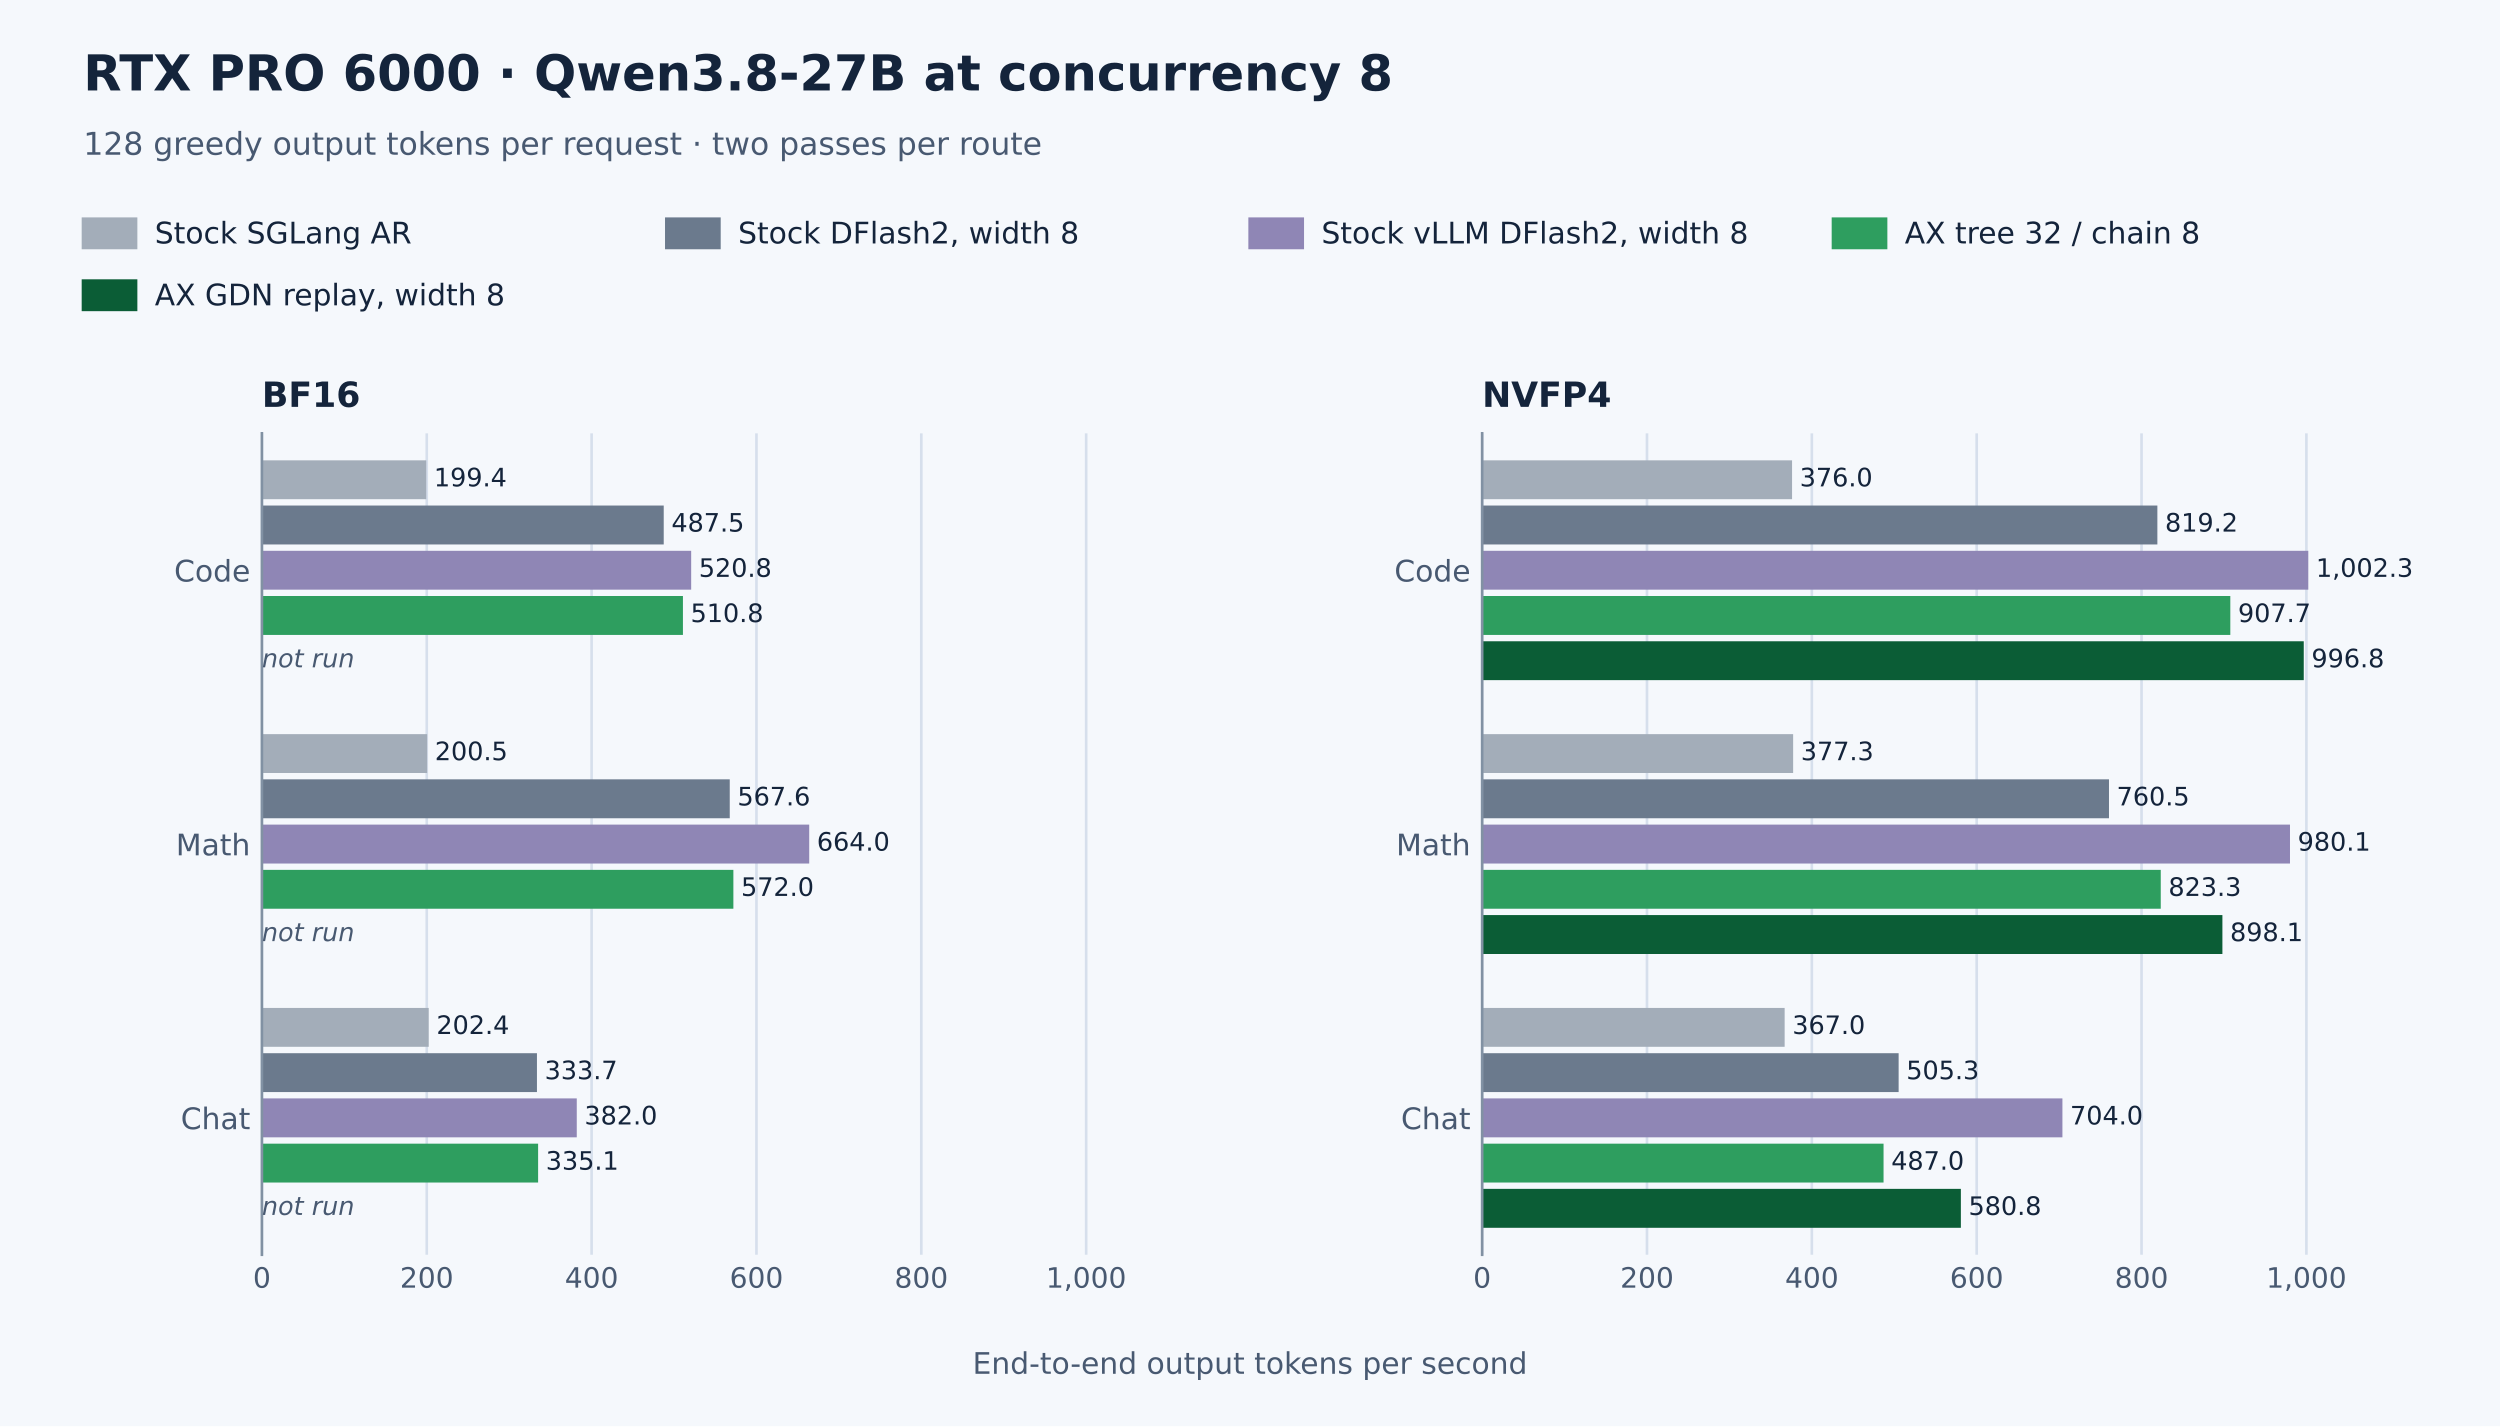
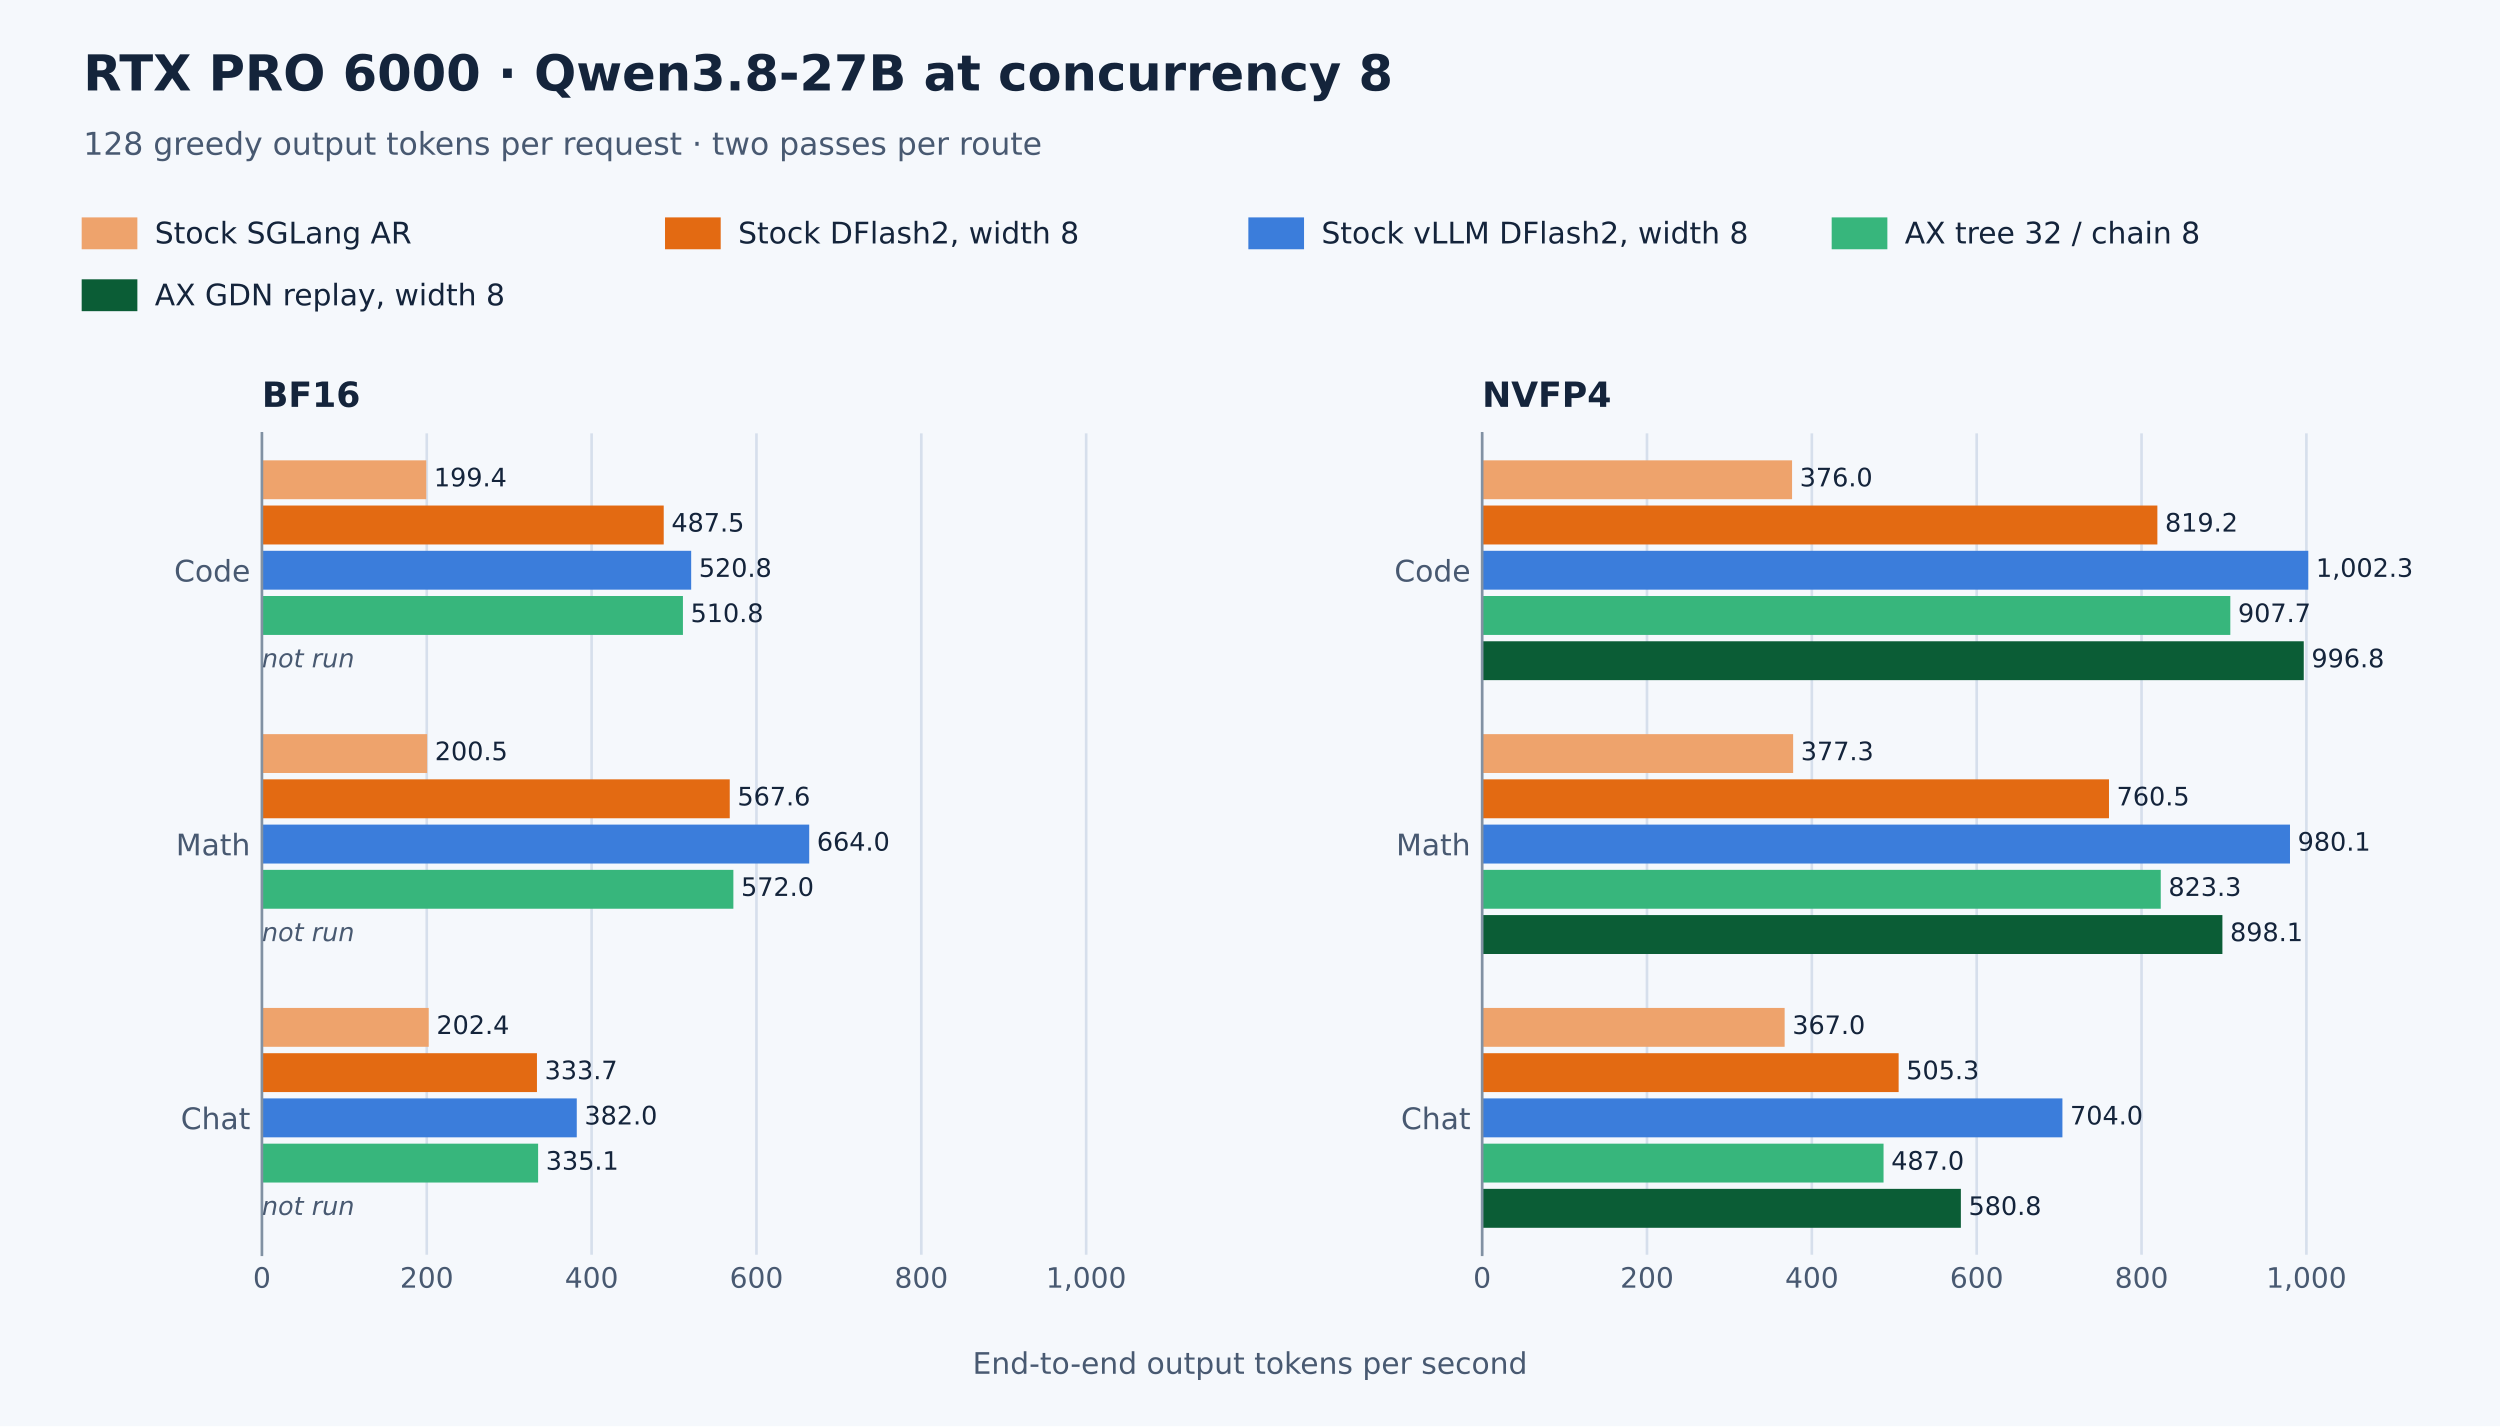
<svg xmlns="http://www.w3.org/2000/svg" width="756pt" height="431.28pt" viewBox="0 0 756 431.28" version="1.1">
  <defs>
    <style type="text/css">*{stroke-linejoin: round; stroke-linecap: butt}</style>
  </defs>
  <g id="figure_1">
    <g id="patch_1">
      <path d="M 0 431.28  L 756 431.28  L 756 0  L 0 0  z " style="fill: #f5f8fc" />
    </g>
    <g id="axes_1">
      <g id="patch_2">
        <path d="M 79.2 379.44  L 369 379.44  L 369 131.04  L 79.2 131.04  z " style="fill: #f5f8fc" />
      </g>
      <g id="matplotlib.axis_1">
        <g id="xtick_1">
          <g id="line2d_1">
            <path d="M 79.2 379.44  L 79.2 131.04  " clip-path="url(#p9c518e9b31)" style="fill: none; stroke: #d6dfec; stroke-width: 0.8; stroke-linecap: square" />
          </g>
          <g id="line2d_2" />
          <g id="text_1">
            <text style="font-size: 8.5px; font-family: 'DejaVu Sans', 'Helvetica Neue', Helvetica, Arial, sans-serif; text-anchor: middle; fill: #485971" x="79.2" y="389.398" transform="rotate(-0 79.2 389.398)">0</text>
          </g>
        </g>
        <g id="xtick_2">
          <g id="line2d_3">
            <path d="M 129.051 379.44  L 129.051 131.04  " clip-path="url(#p9c518e9b31)" style="fill: none; stroke: #d6dfec; stroke-width: 0.8; stroke-linecap: square" />
          </g>
          <g id="line2d_4" />
          <g id="text_2">
            <text style="font-size: 8.5px; font-family: 'DejaVu Sans', 'Helvetica Neue', Helvetica, Arial, sans-serif; text-anchor: middle; fill: #485971" x="129.051" y="389.398" transform="rotate(-0 129.0509 389.398)">200</text>
          </g>
        </g>
        <g id="xtick_3">
          <g id="line2d_5">
            <path d="M 178.902 379.44  L 178.902 131.04  " clip-path="url(#p9c518e9b31)" style="fill: none; stroke: #d6dfec; stroke-width: 0.8; stroke-linecap: square" />
          </g>
          <g id="line2d_6" />
          <g id="text_3">
            <text style="font-size: 8.5px; font-family: 'DejaVu Sans', 'Helvetica Neue', Helvetica, Arial, sans-serif; text-anchor: middle; fill: #485971" x="178.902" y="389.398" transform="rotate(-0 178.9017 389.398)">400</text>
          </g>
        </g>
        <g id="xtick_4">
          <g id="line2d_7">
            <path d="M 228.753 379.44  L 228.753 131.04  " clip-path="url(#p9c518e9b31)" style="fill: none; stroke: #d6dfec; stroke-width: 0.8; stroke-linecap: square" />
          </g>
          <g id="line2d_8" />
          <g id="text_4">
            <text style="font-size: 8.5px; font-family: 'DejaVu Sans', 'Helvetica Neue', Helvetica, Arial, sans-serif; text-anchor: middle; fill: #485971" x="228.753" y="389.398" transform="rotate(-0 228.7526 389.398)">600</text>
          </g>
        </g>
        <g id="xtick_5">
          <g id="line2d_9">
            <path d="M 278.603 379.44  L 278.603 131.04  " clip-path="url(#p9c518e9b31)" style="fill: none; stroke: #d6dfec; stroke-width: 0.8; stroke-linecap: square" />
          </g>
          <g id="line2d_10" />
          <g id="text_5">
            <text style="font-size: 8.5px; font-family: 'DejaVu Sans', 'Helvetica Neue', Helvetica, Arial, sans-serif; text-anchor: middle; fill: #485971" x="278.603" y="389.398" transform="rotate(-0 278.6034 389.398)">800</text>
          </g>
        </g>
        <g id="xtick_6">
          <g id="line2d_11">
            <path d="M 328.454 379.44  L 328.454 131.04  " clip-path="url(#p9c518e9b31)" style="fill: none; stroke: #d6dfec; stroke-width: 0.8; stroke-linecap: square" />
          </g>
          <g id="line2d_12" />
          <g id="text_6">
            <text style="font-size: 8.5px; font-family: 'DejaVu Sans', 'Helvetica Neue', Helvetica, Arial, sans-serif; text-anchor: middle; fill: #485971" x="328.454" y="389.398" transform="rotate(-0 328.4543 389.398)">1,000</text>
          </g>
        </g>
      </g>
      <g id="matplotlib.axis_2">
        <g id="ytick_1">
          <g id="line2d_13" />
          <g id="text_7">
            <text style="font-size: 9px; font-family: 'DejaVu Sans', 'Helvetica Neue', Helvetica, Arial, sans-serif; text-anchor: end; fill: #485971" x="75.7" y="175.859" transform="rotate(-0 75.7 175.8593)">Code</text>
          </g>
        </g>
        <g id="ytick_2">
          <g id="line2d_14" />
          <g id="text_8">
            <text style="font-size: 9px; font-family: 'DejaVu Sans', 'Helvetica Neue', Helvetica, Arial, sans-serif; text-anchor: end; fill: #485971" x="75.7" y="258.659" transform="rotate(-0 75.7 258.6593)">Math</text>
          </g>
        </g>
        <g id="ytick_3">
          <g id="line2d_15" />
          <g id="text_9">
            <text style="font-size: 9px; font-family: 'DejaVu Sans', 'Helvetica Neue', Helvetica, Arial, sans-serif; text-anchor: end; fill: #485971" x="75.7" y="341.459" transform="rotate(-0 75.7 341.4593)">Chat</text>
          </g>
        </g>
      </g>
      <g id="patch_3">
-         <path d="M 79.2 139.198  L 128.901 139.198  L 128.901 150.962  L 79.2 150.962  z " clip-path="url(#p9c518e9b31)" style="fill: #a3adb9" />
+         <path d="M 79.2 139.198  L 128.901 139.198  L 128.901 150.962  L 79.2 150.962  z " clip-path="url(#p9c518e9b31)" style="fill: #eea36c" />
      </g>
      <g id="patch_4">
-         <path d="M 79.2 152.878  L 200.711 152.878  L 200.711 164.642  L 79.2 164.642  z " clip-path="url(#p9c518e9b31)" style="fill: #6b7a8d" />
+         <path d="M 79.2 152.878  L 200.711 152.878  L 200.711 164.642  L 79.2 164.642  z " clip-path="url(#p9c518e9b31)" style="fill: #e36a12" />
      </g>
      <g id="patch_5">
-         <path d="M 79.2 166.558  L 209.012 166.558  L 209.012 178.322  L 79.2 178.322  z " clip-path="url(#p9c518e9b31)" style="fill: #8f86b5" />
+         <path d="M 79.2 166.558  L 209.012 166.558  L 209.012 178.322  L 79.2 178.322  z " clip-path="url(#p9c518e9b31)" style="fill: #3b7ddb" />
      </g>
      <g id="patch_6">
-         <path d="M 79.2 180.238  L 206.519 180.238  L 206.519 192.002  L 79.2 192.002  z " clip-path="url(#p9c518e9b31)" style="fill: #2e9e5f" />
+         <path d="M 79.2 180.238  L 206.519 180.238  L 206.519 192.002  L 79.2 192.002  z " clip-path="url(#p9c518e9b31)" style="fill: #37b67c" />
      </g>
      <g id="patch_7">
-         <path d="M 79.2 221.998  L 129.175 221.998  L 129.175 233.762  L 79.2 233.762  z " clip-path="url(#p9c518e9b31)" style="fill: #a3adb9" />
+         <path d="M 79.2 221.998  L 129.175 221.998  L 129.175 233.762  L 79.2 233.762  z " clip-path="url(#p9c518e9b31)" style="fill: #eea36c" />
      </g>
      <g id="patch_8">
-         <path d="M 79.2 235.678  L 220.677 235.678  L 220.677 247.442  L 79.2 247.442  z " clip-path="url(#p9c518e9b31)" style="fill: #6b7a8d" />
+         <path d="M 79.2 235.678  L 220.677 235.678  L 220.677 247.442  L 79.2 247.442  z " clip-path="url(#p9c518e9b31)" style="fill: #e36a12" />
      </g>
      <g id="patch_9">
-         <path d="M 79.2 249.358  L 244.705 249.358  L 244.705 261.122  L 79.2 261.122  z " clip-path="url(#p9c518e9b31)" style="fill: #8f86b5" />
+         <path d="M 79.2 249.358  L 244.705 249.358  L 244.705 261.122  L 79.2 261.122  z " clip-path="url(#p9c518e9b31)" style="fill: #3b7ddb" />
      </g>
      <g id="patch_10">
-         <path d="M 79.2 263.038  L 221.773 263.038  L 221.773 274.802  L 79.2 274.802  z " clip-path="url(#p9c518e9b31)" style="fill: #2e9e5f" />
+         <path d="M 79.2 263.038  L 221.773 263.038  L 221.773 274.802  L 79.2 274.802  z " clip-path="url(#p9c518e9b31)" style="fill: #37b67c" />
      </g>
      <g id="patch_11">
-         <path d="M 79.2 304.798  L 129.649 304.798  L 129.649 316.562  L 79.2 316.562  z " clip-path="url(#p9c518e9b31)" style="fill: #a3adb9" />
+         <path d="M 79.2 304.798  L 129.649 304.798  L 129.649 316.562  L 79.2 316.562  z " clip-path="url(#p9c518e9b31)" style="fill: #eea36c" />
      </g>
      <g id="patch_12">
-         <path d="M 79.2 318.478  L 162.376 318.478  L 162.376 330.242  L 79.2 330.242  z " clip-path="url(#p9c518e9b31)" style="fill: #6b7a8d" />
+         <path d="M 79.2 318.478  L 162.376 318.478  L 162.376 330.242  L 79.2 330.242  z " clip-path="url(#p9c518e9b31)" style="fill: #e36a12" />
      </g>
      <g id="patch_13">
-         <path d="M 79.2 332.158  L 174.415 332.158  L 174.415 343.922  L 79.2 343.922  z " clip-path="url(#p9c518e9b31)" style="fill: #8f86b5" />
+         <path d="M 79.2 332.158  L 174.415 332.158  L 174.415 343.922  L 79.2 343.922  z " clip-path="url(#p9c518e9b31)" style="fill: #3b7ddb" />
      </g>
      <g id="patch_14">
-         <path d="M 79.2 345.838  L 162.725 345.838  L 162.725 357.602  L 79.2 357.602  z " clip-path="url(#p9c518e9b31)" style="fill: #2e9e5f" />
+         <path d="M 79.2 345.838  L 162.725 345.838  L 162.725 357.602  L 79.2 357.602  z " clip-path="url(#p9c518e9b31)" style="fill: #37b67c" />
      </g>
      <g id="patch_15">
        <path d="M 79.2 379.44  L 79.2 131.04  " style="fill: none; stroke: #8191a3; stroke-width: 0.8; stroke-linejoin: miter; stroke-linecap: square" />
      </g>
      <g id="text_10">
        <text style="font-size: 7.7px; font-family: 'DejaVu Sans', 'Helvetica Neue', Helvetica, Arial, sans-serif; text-anchor: start; fill: #14243b" x="131.22" y="147.08" transform="rotate(-0 131.2197 147.0802)">199.4</text>
      </g>
      <g id="text_11">
        <text style="font-size: 7.7px; font-family: 'DejaVu Sans', 'Helvetica Neue', Helvetica, Arial, sans-serif; text-anchor: start; fill: #14243b" x="203.03" y="160.76" transform="rotate(-0 203.0299 160.7602)">487.5</text>
      </g>
      <g id="text_12">
        <text style="font-size: 7.7px; font-family: 'DejaVu Sans', 'Helvetica Neue', Helvetica, Arial, sans-serif; text-anchor: start; fill: #14243b" x="211.33" y="174.44" transform="rotate(-0 211.33 174.4402)">520.8</text>
      </g>
      <g id="text_13">
        <text style="font-size: 7.7px; font-family: 'DejaVu Sans', 'Helvetica Neue', Helvetica, Arial, sans-serif; text-anchor: start; fill: #14243b" x="208.837" y="188.12" transform="rotate(-0 208.8375 188.1202)">510.8</text>
      </g>
      <g id="text_14">
        <text style="font-style: italic; font-size: 7.7px; font-family: 'DejaVu Sans', 'Helvetica Neue', Helvetica, Arial, sans-serif; text-anchor: start; fill: #485971" x="79.2" y="201.8" transform="rotate(-0 79.2 201.8002)"> not run</text>
      </g>
      <g id="text_15">
        <text style="font-size: 7.7px; font-family: 'DejaVu Sans', 'Helvetica Neue', Helvetica, Arial, sans-serif; text-anchor: start; fill: #14243b" x="131.494" y="229.88" transform="rotate(-0 131.4939 229.8802)">200.5</text>
      </g>
      <g id="text_16">
        <text style="font-size: 7.7px; font-family: 'DejaVu Sans', 'Helvetica Neue', Helvetica, Arial, sans-serif; text-anchor: start; fill: #14243b" x="222.995" y="243.56" transform="rotate(-0 222.9951 243.5602)">567.6</text>
      </g>
      <g id="text_17">
        <text style="font-size: 7.7px; font-family: 'DejaVu Sans', 'Helvetica Neue', Helvetica, Arial, sans-serif; text-anchor: start; fill: #14243b" x="247.023" y="257.24" transform="rotate(-0 247.0233 257.2402)">664.0</text>
      </g>
      <g id="text_18">
        <text style="font-size: 7.7px; font-family: 'DejaVu Sans', 'Helvetica Neue', Helvetica, Arial, sans-serif; text-anchor: start; fill: #14243b" x="224.092" y="270.92" transform="rotate(-0 224.0919 270.9202)">572.0</text>
      </g>
      <g id="text_19">
        <text style="font-style: italic; font-size: 7.7px; font-family: 'DejaVu Sans', 'Helvetica Neue', Helvetica, Arial, sans-serif; text-anchor: start; fill: #485971" x="79.2" y="284.6" transform="rotate(-0 79.2 284.6002)"> not run</text>
      </g>
      <g id="text_20">
        <text style="font-size: 7.7px; font-family: 'DejaVu Sans', 'Helvetica Neue', Helvetica, Arial, sans-serif; text-anchor: start; fill: #14243b" x="131.967" y="312.68" transform="rotate(-0 131.9675 312.6802)">202.4</text>
      </g>
      <g id="text_21">
        <text style="font-size: 7.7px; font-family: 'DejaVu Sans', 'Helvetica Neue', Helvetica, Arial, sans-serif; text-anchor: start; fill: #14243b" x="164.695" y="326.36" transform="rotate(-0 164.6946 326.3602)">333.7</text>
      </g>
      <g id="text_22">
        <text style="font-size: 7.7px; font-family: 'DejaVu Sans', 'Helvetica Neue', Helvetica, Arial, sans-serif; text-anchor: start; fill: #14243b" x="176.734" y="340.04" transform="rotate(-0 176.7335 340.0402)">382.0</text>
      </g>
      <g id="text_23">
        <text style="font-size: 7.7px; font-family: 'DejaVu Sans', 'Helvetica Neue', Helvetica, Arial, sans-serif; text-anchor: start; fill: #14243b" x="165.044" y="353.72" transform="rotate(-0 165.0435 353.7202)">335.1</text>
      </g>
      <g id="text_24">
        <text style="font-style: italic; font-size: 7.7px; font-family: 'DejaVu Sans', 'Helvetica Neue', Helvetica, Arial, sans-serif; text-anchor: start; fill: #485971" x="79.2" y="367.4" transform="rotate(-0 79.2 367.4002)"> not run</text>
      </g>
      <g id="text_25">
        <text style="font-weight: 700; font-size: 10.5px; font-family: 'DejaVu Sans', 'Helvetica Neue', Helvetica, Arial, sans-serif; text-anchor: start; fill: #14243b" x="79.2" y="123.04" transform="rotate(-0 79.2 123.04)">BF16</text>
      </g>
    </g>
    <g id="axes_2">
      <g id="patch_16">
        <path d="M 448.2 379.44  L 738 379.44  L 738 131.04  L 448.2 131.04  z " style="fill: #f5f8fc" />
      </g>
      <g id="matplotlib.axis_3">
        <g id="xtick_7">
          <g id="line2d_16">
            <path d="M 448.2 379.44  L 448.2 131.04  " clip-path="url(#pacaf0d02ea)" style="fill: none; stroke: #d6dfec; stroke-width: 0.8; stroke-linecap: square" />
          </g>
          <g id="line2d_17" />
          <g id="text_26">
            <text style="font-size: 8.5px; font-family: 'DejaVu Sans', 'Helvetica Neue', Helvetica, Arial, sans-serif; text-anchor: middle; fill: #485971" x="448.2" y="389.398" transform="rotate(-0 448.2 389.398)">0</text>
          </g>
        </g>
        <g id="xtick_8">
          <g id="line2d_18">
            <path d="M 498.051 379.44  L 498.051 131.04  " clip-path="url(#pacaf0d02ea)" style="fill: none; stroke: #d6dfec; stroke-width: 0.8; stroke-linecap: square" />
          </g>
          <g id="line2d_19" />
          <g id="text_27">
            <text style="font-size: 8.5px; font-family: 'DejaVu Sans', 'Helvetica Neue', Helvetica, Arial, sans-serif; text-anchor: middle; fill: #485971" x="498.051" y="389.398" transform="rotate(-0 498.0509 389.398)">200</text>
          </g>
        </g>
        <g id="xtick_9">
          <g id="line2d_20">
            <path d="M 547.902 379.44  L 547.902 131.04  " clip-path="url(#pacaf0d02ea)" style="fill: none; stroke: #d6dfec; stroke-width: 0.8; stroke-linecap: square" />
          </g>
          <g id="line2d_21" />
          <g id="text_28">
            <text style="font-size: 8.5px; font-family: 'DejaVu Sans', 'Helvetica Neue', Helvetica, Arial, sans-serif; text-anchor: middle; fill: #485971" x="547.902" y="389.398" transform="rotate(-0 547.9017 389.398)">400</text>
          </g>
        </g>
        <g id="xtick_10">
          <g id="line2d_22">
            <path d="M 597.753 379.44  L 597.753 131.04  " clip-path="url(#pacaf0d02ea)" style="fill: none; stroke: #d6dfec; stroke-width: 0.8; stroke-linecap: square" />
          </g>
          <g id="line2d_23" />
          <g id="text_29">
            <text style="font-size: 8.5px; font-family: 'DejaVu Sans', 'Helvetica Neue', Helvetica, Arial, sans-serif; text-anchor: middle; fill: #485971" x="597.753" y="389.398" transform="rotate(-0 597.7526 389.398)">600</text>
          </g>
        </g>
        <g id="xtick_11">
          <g id="line2d_24">
            <path d="M 647.603 379.44  L 647.603 131.04  " clip-path="url(#pacaf0d02ea)" style="fill: none; stroke: #d6dfec; stroke-width: 0.8; stroke-linecap: square" />
          </g>
          <g id="line2d_25" />
          <g id="text_30">
            <text style="font-size: 8.5px; font-family: 'DejaVu Sans', 'Helvetica Neue', Helvetica, Arial, sans-serif; text-anchor: middle; fill: #485971" x="647.603" y="389.398" transform="rotate(-0 647.6034 389.398)">800</text>
          </g>
        </g>
        <g id="xtick_12">
          <g id="line2d_26">
            <path d="M 697.454 379.44  L 697.454 131.04  " clip-path="url(#pacaf0d02ea)" style="fill: none; stroke: #d6dfec; stroke-width: 0.8; stroke-linecap: square" />
          </g>
          <g id="line2d_27" />
          <g id="text_31">
            <text style="font-size: 8.5px; font-family: 'DejaVu Sans', 'Helvetica Neue', Helvetica, Arial, sans-serif; text-anchor: middle; fill: #485971" x="697.454" y="389.398" transform="rotate(-0 697.4543 389.398)">1,000</text>
          </g>
        </g>
      </g>
      <g id="matplotlib.axis_4">
        <g id="ytick_4">
          <g id="line2d_28" />
          <g id="text_32">
            <text style="font-size: 9px; font-family: 'DejaVu Sans', 'Helvetica Neue', Helvetica, Arial, sans-serif; text-anchor: end; fill: #485971" x="444.7" y="175.859" transform="rotate(-0 444.7 175.8593)">Code</text>
          </g>
        </g>
        <g id="ytick_5">
          <g id="line2d_29" />
          <g id="text_33">
            <text style="font-size: 9px; font-family: 'DejaVu Sans', 'Helvetica Neue', Helvetica, Arial, sans-serif; text-anchor: end; fill: #485971" x="444.7" y="258.659" transform="rotate(-0 444.7 258.6593)">Math</text>
          </g>
        </g>
        <g id="ytick_6">
          <g id="line2d_30" />
          <g id="text_34">
            <text style="font-size: 9px; font-family: 'DejaVu Sans', 'Helvetica Neue', Helvetica, Arial, sans-serif; text-anchor: end; fill: #485971" x="444.7" y="341.459" transform="rotate(-0 444.7 341.4593)">Chat</text>
          </g>
        </g>
      </g>
      <g id="patch_17">
-         <path d="M 448.2 139.198  L 541.92 139.198  L 541.92 150.962  L 448.2 150.962  z " clip-path="url(#pacaf0d02ea)" style="fill: #a3adb9" />
+         <path d="M 448.2 139.198  L 541.92 139.198  L 541.92 150.962  L 448.2 150.962  z " clip-path="url(#pacaf0d02ea)" style="fill: #eea36c" />
      </g>
      <g id="patch_18">
-         <path d="M 448.2 152.878  L 652.389 152.878  L 652.389 164.642  L 448.2 164.642  z " clip-path="url(#pacaf0d02ea)" style="fill: #6b7a8d" />
+         <path d="M 448.2 152.878  L 652.389 152.878  L 652.389 164.642  L 448.2 164.642  z " clip-path="url(#pacaf0d02ea)" style="fill: #e36a12" />
      </g>
      <g id="patch_19">
-         <path d="M 448.2 166.558  L 698.028 166.558  L 698.028 178.322  L 448.2 178.322  z " clip-path="url(#pacaf0d02ea)" style="fill: #8f86b5" />
+         <path d="M 448.2 166.558  L 698.028 166.558  L 698.028 178.322  L 448.2 178.322  z " clip-path="url(#pacaf0d02ea)" style="fill: #3b7ddb" />
      </g>
      <g id="patch_20">
-         <path d="M 448.2 180.238  L 674.448 180.238  L 674.448 192.002  L 448.2 192.002  z " clip-path="url(#pacaf0d02ea)" style="fill: #2e9e5f" />
+         <path d="M 448.2 180.238  L 674.448 180.238  L 674.448 192.002  L 448.2 192.002  z " clip-path="url(#pacaf0d02ea)" style="fill: #37b67c" />
      </g>
      <g id="patch_21">
        <path d="M 448.2 193.918  L 696.657 193.918  L 696.657 205.682  L 448.2 205.682  z " clip-path="url(#pacaf0d02ea)" style="fill: #0b5d36" />
      </g>
      <g id="patch_22">
-         <path d="M 448.2 221.998  L 542.244 221.998  L 542.244 233.762  L 448.2 233.762  z " clip-path="url(#pacaf0d02ea)" style="fill: #a3adb9" />
+         <path d="M 448.2 221.998  L 542.244 221.998  L 542.244 233.762  L 448.2 233.762  z " clip-path="url(#pacaf0d02ea)" style="fill: #eea36c" />
      </g>
      <g id="patch_23">
-         <path d="M 448.2 235.678  L 637.758 235.678  L 637.758 247.442  L 448.2 247.442  z " clip-path="url(#pacaf0d02ea)" style="fill: #6b7a8d" />
+         <path d="M 448.2 235.678  L 637.758 235.678  L 637.758 247.442  L 448.2 247.442  z " clip-path="url(#pacaf0d02ea)" style="fill: #e36a12" />
      </g>
      <g id="patch_24">
-         <path d="M 448.2 249.358  L 692.494 249.358  L 692.494 261.122  L 448.2 261.122  z " clip-path="url(#pacaf0d02ea)" style="fill: #8f86b5" />
+         <path d="M 448.2 249.358  L 692.494 249.358  L 692.494 261.122  L 448.2 261.122  z " clip-path="url(#pacaf0d02ea)" style="fill: #3b7ddb" />
      </g>
      <g id="patch_25">
-         <path d="M 448.2 263.038  L 653.411 263.038  L 653.411 274.802  L 448.2 274.802  z " clip-path="url(#pacaf0d02ea)" style="fill: #2e9e5f" />
+         <path d="M 448.2 263.038  L 653.411 263.038  L 653.411 274.802  L 448.2 274.802  z " clip-path="url(#pacaf0d02ea)" style="fill: #37b67c" />
      </g>
      <g id="patch_26">
        <path d="M 448.2 276.718  L 672.055 276.718  L 672.055 288.482  L 448.2 288.482  z " clip-path="url(#pacaf0d02ea)" style="fill: #0b5d36" />
      </g>
      <g id="patch_27">
-         <path d="M 448.2 304.798  L 539.676 304.798  L 539.676 316.562  L 448.2 316.562  z " clip-path="url(#pacaf0d02ea)" style="fill: #a3adb9" />
+         <path d="M 448.2 304.798  L 539.676 304.798  L 539.676 316.562  L 448.2 316.562  z " clip-path="url(#pacaf0d02ea)" style="fill: #eea36c" />
      </g>
      <g id="patch_28">
-         <path d="M 448.2 318.478  L 574.148 318.478  L 574.148 330.242  L 448.2 330.242  z " clip-path="url(#pacaf0d02ea)" style="fill: #6b7a8d" />
+         <path d="M 448.2 318.478  L 574.148 318.478  L 574.148 330.242  L 448.2 330.242  z " clip-path="url(#pacaf0d02ea)" style="fill: #e36a12" />
      </g>
      <g id="patch_29">
-         <path d="M 448.2 332.158  L 623.675 332.158  L 623.675 343.922  L 448.2 343.922  z " clip-path="url(#pacaf0d02ea)" style="fill: #8f86b5" />
+         <path d="M 448.2 332.158  L 623.675 332.158  L 623.675 343.922  L 448.2 343.922  z " clip-path="url(#pacaf0d02ea)" style="fill: #3b7ddb" />
      </g>
      <g id="patch_30">
-         <path d="M 448.2 345.838  L 569.587 345.838  L 569.587 357.602  L 448.2 357.602  z " clip-path="url(#pacaf0d02ea)" style="fill: #2e9e5f" />
+         <path d="M 448.2 345.838  L 569.587 345.838  L 569.587 357.602  L 448.2 357.602  z " clip-path="url(#pacaf0d02ea)" style="fill: #37b67c" />
      </g>
      <g id="patch_31">
        <path d="M 448.2 359.518  L 592.967 359.518  L 592.967 371.282  L 448.2 371.282  z " clip-path="url(#pacaf0d02ea)" style="fill: #0b5d36" />
      </g>
      <g id="patch_32">
        <path d="M 448.2 379.44  L 448.2 131.04  " style="fill: none; stroke: #8191a3; stroke-width: 0.8; stroke-linejoin: miter; stroke-linecap: square" />
      </g>
      <g id="text_35">
        <text style="font-size: 7.7px; font-family: 'DejaVu Sans', 'Helvetica Neue', Helvetica, Arial, sans-serif; text-anchor: start; fill: #14243b" x="544.238" y="147.08" transform="rotate(-0 544.238 147.0802)">376.0</text>
      </g>
      <g id="text_36">
        <text style="font-size: 7.7px; font-family: 'DejaVu Sans', 'Helvetica Neue', Helvetica, Arial, sans-serif; text-anchor: start; fill: #14243b" x="654.708" y="160.76" transform="rotate(-0 654.7075 160.7602)">819.2</text>
      </g>
      <g id="text_37">
        <text style="font-size: 7.7px; font-family: 'DejaVu Sans', 'Helvetica Neue', Helvetica, Arial, sans-serif; text-anchor: start; fill: #14243b" x="700.346" y="174.44" transform="rotate(-0 700.346 174.4402)">1,002.3</text>
      </g>
      <g id="text_38">
        <text style="font-size: 7.7px; font-family: 'DejaVu Sans', 'Helvetica Neue', Helvetica, Arial, sans-serif; text-anchor: start; fill: #14243b" x="676.767" y="188.12" transform="rotate(-0 676.7665 188.1202)">907.7</text>
      </g>
      <g id="text_39">
        <text style="font-size: 7.7px; font-family: 'DejaVu Sans', 'Helvetica Neue', Helvetica, Arial, sans-serif; text-anchor: start; fill: #14243b" x="698.975" y="201.8" transform="rotate(-0 698.9751 201.8002)">996.8</text>
      </g>
      <g id="text_40">
        <text style="font-size: 7.7px; font-family: 'DejaVu Sans', 'Helvetica Neue', Helvetica, Arial, sans-serif; text-anchor: start; fill: #14243b" x="544.562" y="229.88" transform="rotate(-0 544.562 229.8802)">377.3</text>
      </g>
      <g id="text_41">
        <text style="font-size: 7.7px; font-family: 'DejaVu Sans', 'Helvetica Neue', Helvetica, Arial, sans-serif; text-anchor: start; fill: #14243b" x="640.076" y="243.56" transform="rotate(-0 640.0763 243.5602)">760.5</text>
      </g>
      <g id="text_42">
        <text style="font-size: 7.7px; font-family: 'DejaVu Sans', 'Helvetica Neue', Helvetica, Arial, sans-serif; text-anchor: start; fill: #14243b" x="694.813" y="257.24" transform="rotate(-0 694.8125 257.2402)">980.1</text>
      </g>
      <g id="text_43">
        <text style="font-size: 7.7px; font-family: 'DejaVu Sans', 'Helvetica Neue', Helvetica, Arial, sans-serif; text-anchor: start; fill: #14243b" x="655.729" y="270.92" transform="rotate(-0 655.7295 270.9202)">823.3</text>
      </g>
      <g id="text_44">
        <text style="font-size: 7.7px; font-family: 'DejaVu Sans', 'Helvetica Neue', Helvetica, Arial, sans-serif; text-anchor: start; fill: #14243b" x="674.374" y="284.6" transform="rotate(-0 674.3737 284.6002)">898.1</text>
      </g>
      <g id="text_45">
        <text style="font-size: 7.7px; font-family: 'DejaVu Sans', 'Helvetica Neue', Helvetica, Arial, sans-serif; text-anchor: start; fill: #14243b" x="541.995" y="312.68" transform="rotate(-0 541.9947 312.6802)">367.0</text>
      </g>
      <g id="text_46">
        <text style="font-size: 7.7px; font-family: 'DejaVu Sans', 'Helvetica Neue', Helvetica, Arial, sans-serif; text-anchor: start; fill: #14243b" x="576.467" y="326.36" transform="rotate(-0 576.4666 326.3602)">505.3</text>
      </g>
      <g id="text_47">
        <text style="font-size: 7.7px; font-family: 'DejaVu Sans', 'Helvetica Neue', Helvetica, Arial, sans-serif; text-anchor: start; fill: #14243b" x="625.993" y="340.04" transform="rotate(-0 625.9934 340.0402)">704.0</text>
      </g>
      <g id="text_48">
        <text style="font-size: 7.7px; font-family: 'DejaVu Sans', 'Helvetica Neue', Helvetica, Arial, sans-serif; text-anchor: start; fill: #14243b" x="571.905" y="353.72" transform="rotate(-0 571.9052 353.7202)">487.0</text>
      </g>
      <g id="text_49">
        <text style="font-size: 7.7px; font-family: 'DejaVu Sans', 'Helvetica Neue', Helvetica, Arial, sans-serif; text-anchor: start; fill: #14243b" x="595.285" y="367.4" transform="rotate(-0 595.2853 367.4002)">580.8</text>
      </g>
      <g id="text_50">
        <text style="font-weight: 700; font-size: 10.5px; font-family: 'DejaVu Sans', 'Helvetica Neue', Helvetica, Arial, sans-serif; text-anchor: start; fill: #14243b" x="448.2" y="123.04" transform="rotate(-0 448.2 123.04)">NVFP4</text>
      </g>
    </g>
    <g id="patch_33">
-       <path d="M 25.2 74.88  L 41.04 74.88  L 41.04 66.24  L 25.2 66.24  z " style="fill: #a3adb9; stroke: #a3adb9; stroke-linejoin: miter" />
+       <path d="M 25.2 74.88  L 41.04 74.88  L 41.04 66.24  L 25.2 66.24  z " style="fill: #eea36c; stroke: #eea36c; stroke-linejoin: miter" />
    </g>
    <g id="patch_34">
-       <path d="M 201.6 74.88  L 217.44 74.88  L 217.44 66.24  L 201.6 66.24  z " style="fill: #6b7a8d; stroke: #6b7a8d; stroke-linejoin: miter" />
+       <path d="M 201.6 74.88  L 217.44 74.88  L 217.44 66.24  L 201.6 66.24  z " style="fill: #e36a12; stroke: #e36a12; stroke-linejoin: miter" />
    </g>
    <g id="patch_35">
-       <path d="M 378 74.88  L 393.84 74.88  L 393.84 66.24  L 378 66.24  z " style="fill: #8f86b5; stroke: #8f86b5; stroke-linejoin: miter" />
+       <path d="M 378 74.88  L 393.84 74.88  L 393.84 66.24  L 378 66.24  z " style="fill: #3b7ddb; stroke: #3b7ddb; stroke-linejoin: miter" />
    </g>
    <g id="patch_36">
-       <path d="M 554.4 74.88  L 570.24 74.88  L 570.24 66.24  L 554.4 66.24  z " style="fill: #2e9e5f; stroke: #2e9e5f; stroke-linejoin: miter" />
+       <path d="M 554.4 74.88  L 570.24 74.88  L 570.24 66.24  L 554.4 66.24  z " style="fill: #37b67c; stroke: #37b67c; stroke-linejoin: miter" />
    </g>
    <g id="patch_37">
      <path d="M 25.2 93.6  L 41.04 93.6  L 41.04 84.96  L 25.2 84.96  z " style="fill: #0b5d36; stroke: #0b5d36; stroke-linejoin: miter" />
    </g>
    <g id="text_51">
      <text style="font-weight: 700; font-size: 15px; font-family: 'DejaVu Sans', 'Helvetica Neue', Helvetica, Arial, sans-serif; text-anchor: start; fill: #14243b" x="25.2" y="27.36" transform="rotate(-0 25.2 27.36)">RTX PRO 6000 · Qwen3.8-27B at concurrency 8</text>
    </g>
    <g id="text_52">
      <text style="font-size: 9.5px; font-family: 'DejaVu Sans', 'Helvetica Neue', Helvetica, Arial, sans-serif; text-anchor: start; fill: #485971" x="25.2" y="46.8" transform="rotate(-0 25.2 46.8)">128 greedy output tokens per request · two passes per route</text>
    </g>
    <g id="text_53">
      <text style="font-size: 9px; font-family: 'DejaVu Sans', 'Helvetica Neue', Helvetica, Arial, sans-serif; text-anchor: start; fill: #14243b" x="46.8" y="73.618" transform="rotate(-0 46.8 73.61824)">Stock SGLang AR</text>
    </g>
    <g id="text_54">
      <text style="font-size: 9px; font-family: 'DejaVu Sans', 'Helvetica Neue', Helvetica, Arial, sans-serif; text-anchor: start; fill: #14243b" x="223.2" y="73.618" transform="rotate(-0 223.2 73.61824)">Stock DFlash2, width 8</text>
    </g>
    <g id="text_55">
      <text style="font-size: 9px; font-family: 'DejaVu Sans', 'Helvetica Neue', Helvetica, Arial, sans-serif; text-anchor: start; fill: #14243b" x="399.6" y="73.618" transform="rotate(-0 399.6 73.61824)">Stock vLLM DFlash2, width 8</text>
    </g>
    <g id="text_56">
      <text style="font-size: 9px; font-family: 'DejaVu Sans', 'Helvetica Neue', Helvetica, Arial, sans-serif; text-anchor: start; fill: #14243b" x="576" y="73.618" transform="rotate(-0 576 73.61824)">AX tree 32 / chain 8</text>
    </g>
    <g id="text_57">
      <text style="font-size: 9px; font-family: 'DejaVu Sans', 'Helvetica Neue', Helvetica, Arial, sans-serif; text-anchor: start; fill: #14243b" x="46.8" y="92.338" transform="rotate(-0 46.8 92.33824)">AX GDN replay, width 8</text>
    </g>
    <g id="text_58">
      <text style="font-size: 9px; font-family: 'DejaVu Sans', 'Helvetica Neue', Helvetica, Arial, sans-serif; text-anchor: middle; fill: #485971" x="378" y="415.44" transform="rotate(-0 378 415.44)">End-to-end output tokens per second</text>
    </g>
  </g>
  <defs>
    <clipPath id="p9c518e9b31">
      <rect x="79.2" y="131.04" width="289.8" height="248.4" />
    </clipPath>
    <clipPath id="pacaf0d02ea">
      <rect x="448.2" y="131.04" width="289.8" height="248.4" />
    </clipPath>
  </defs>
</svg>
